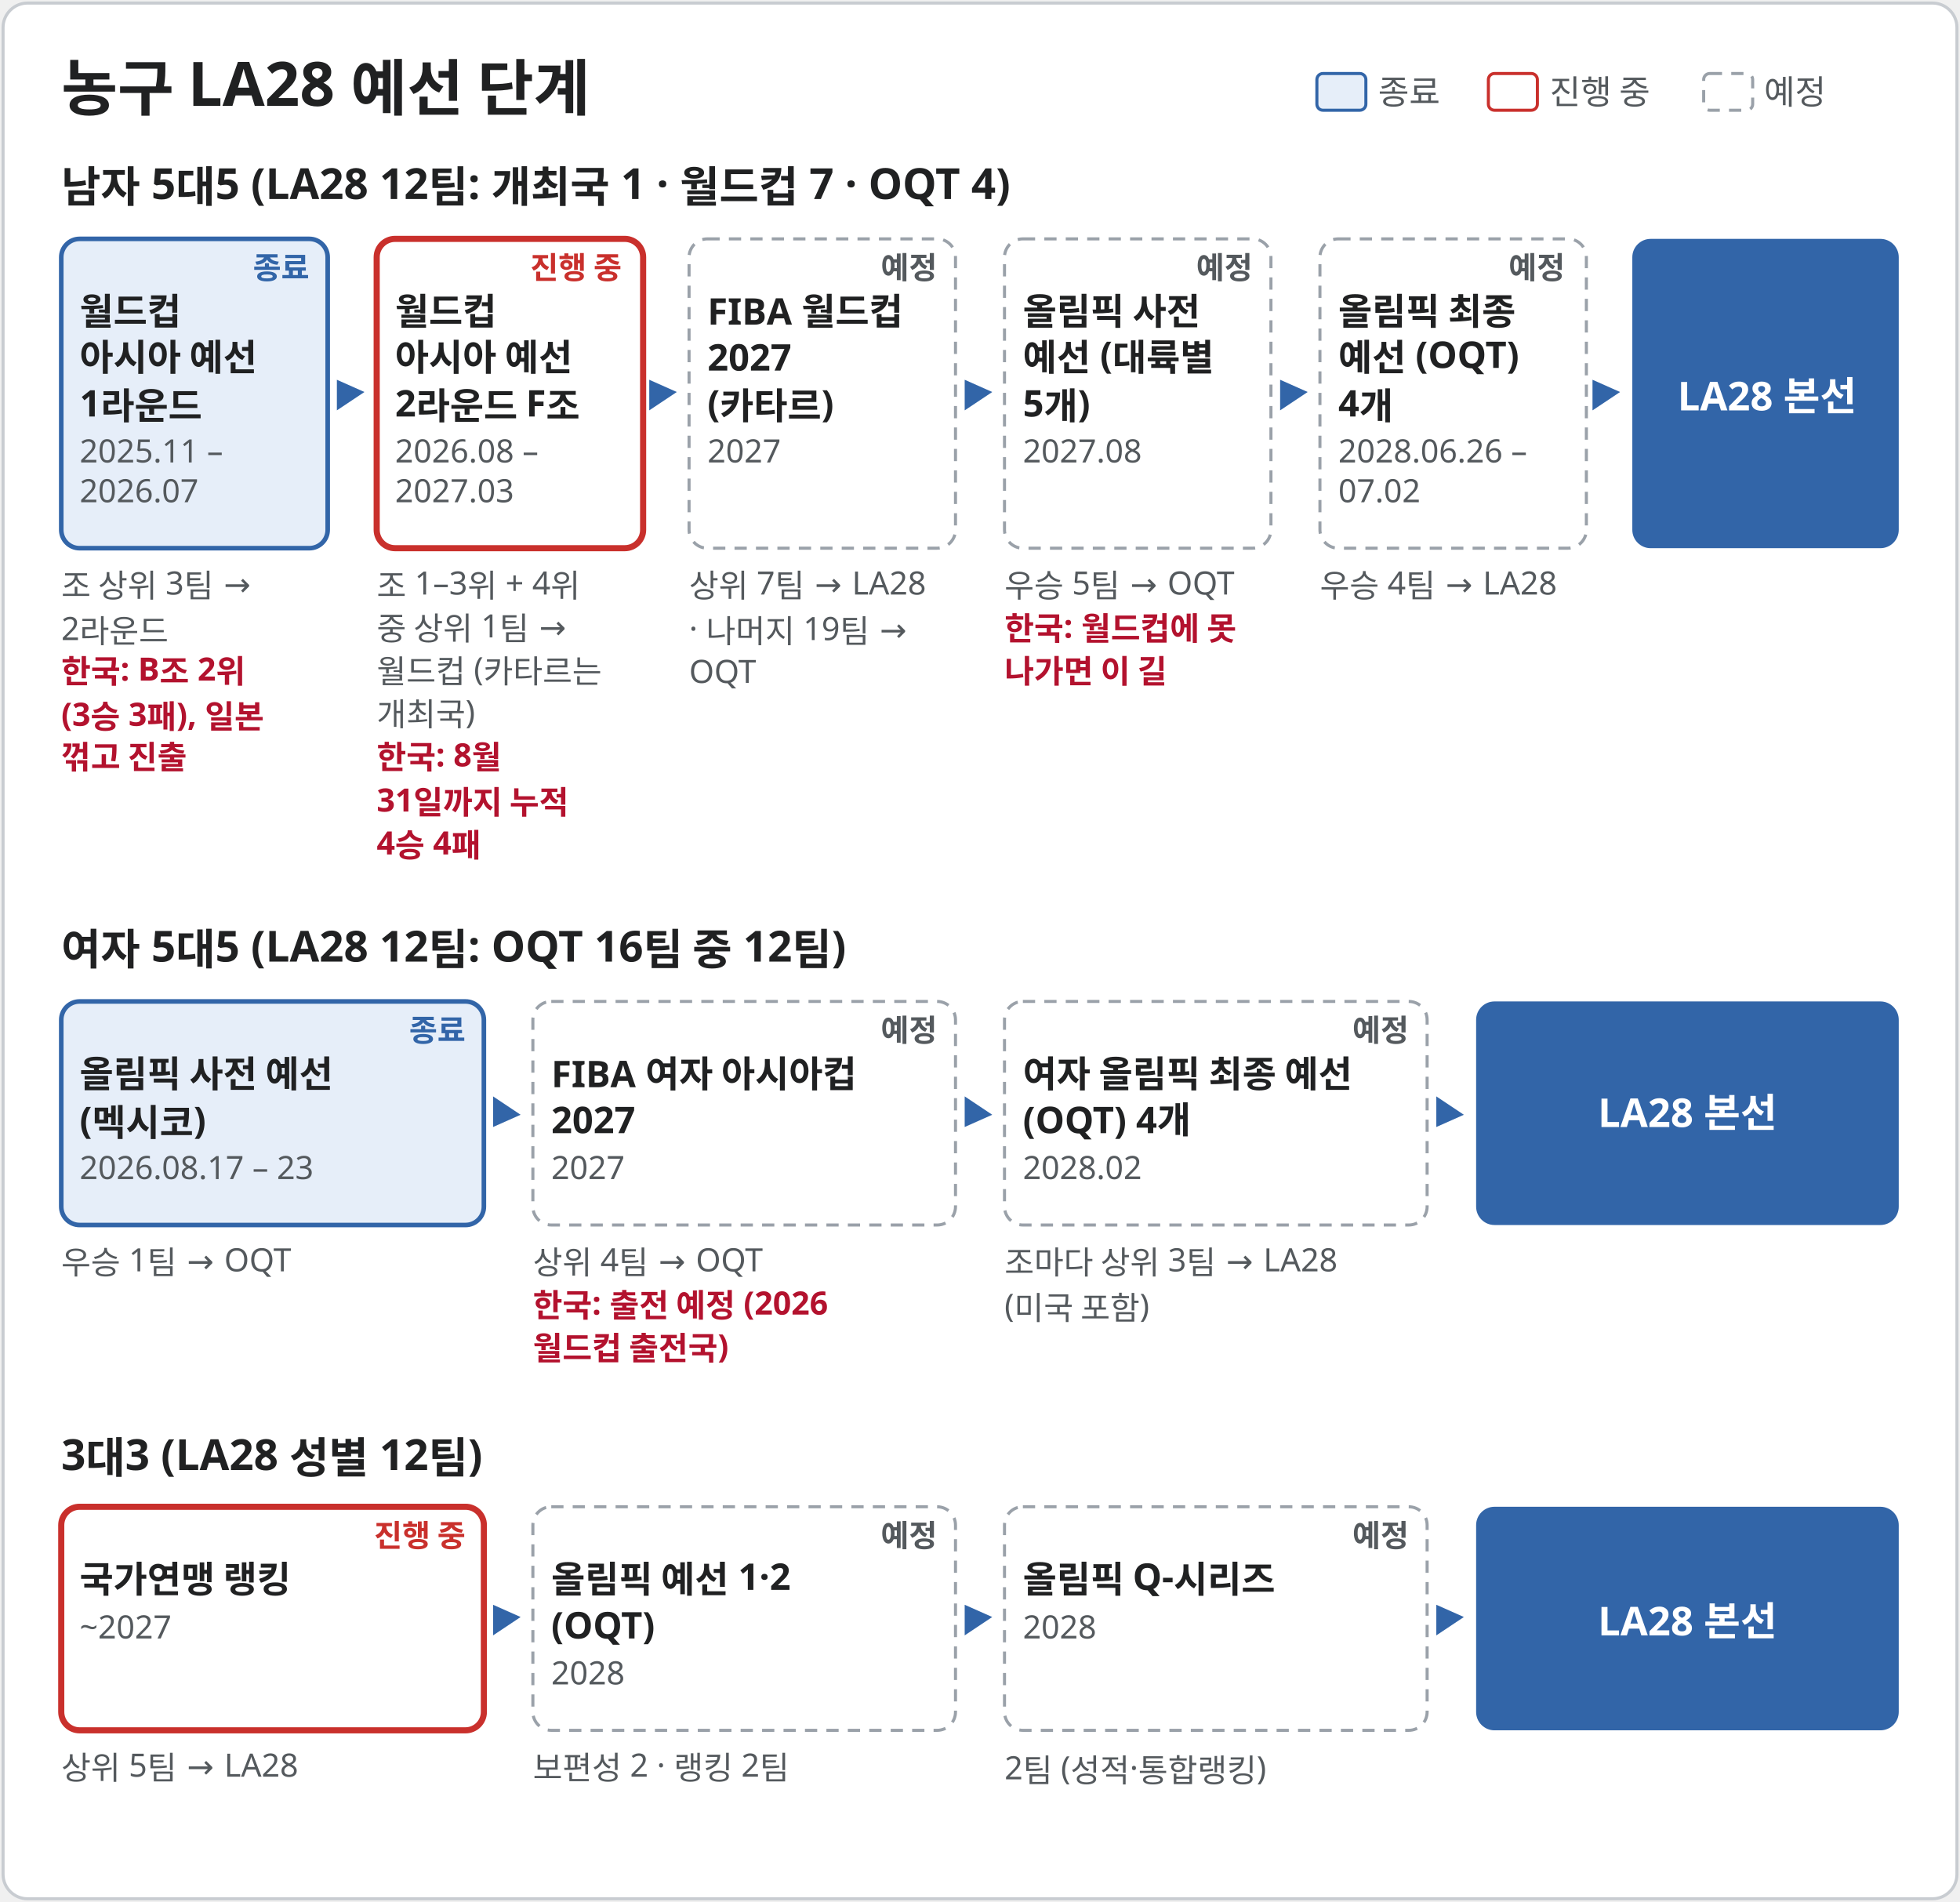
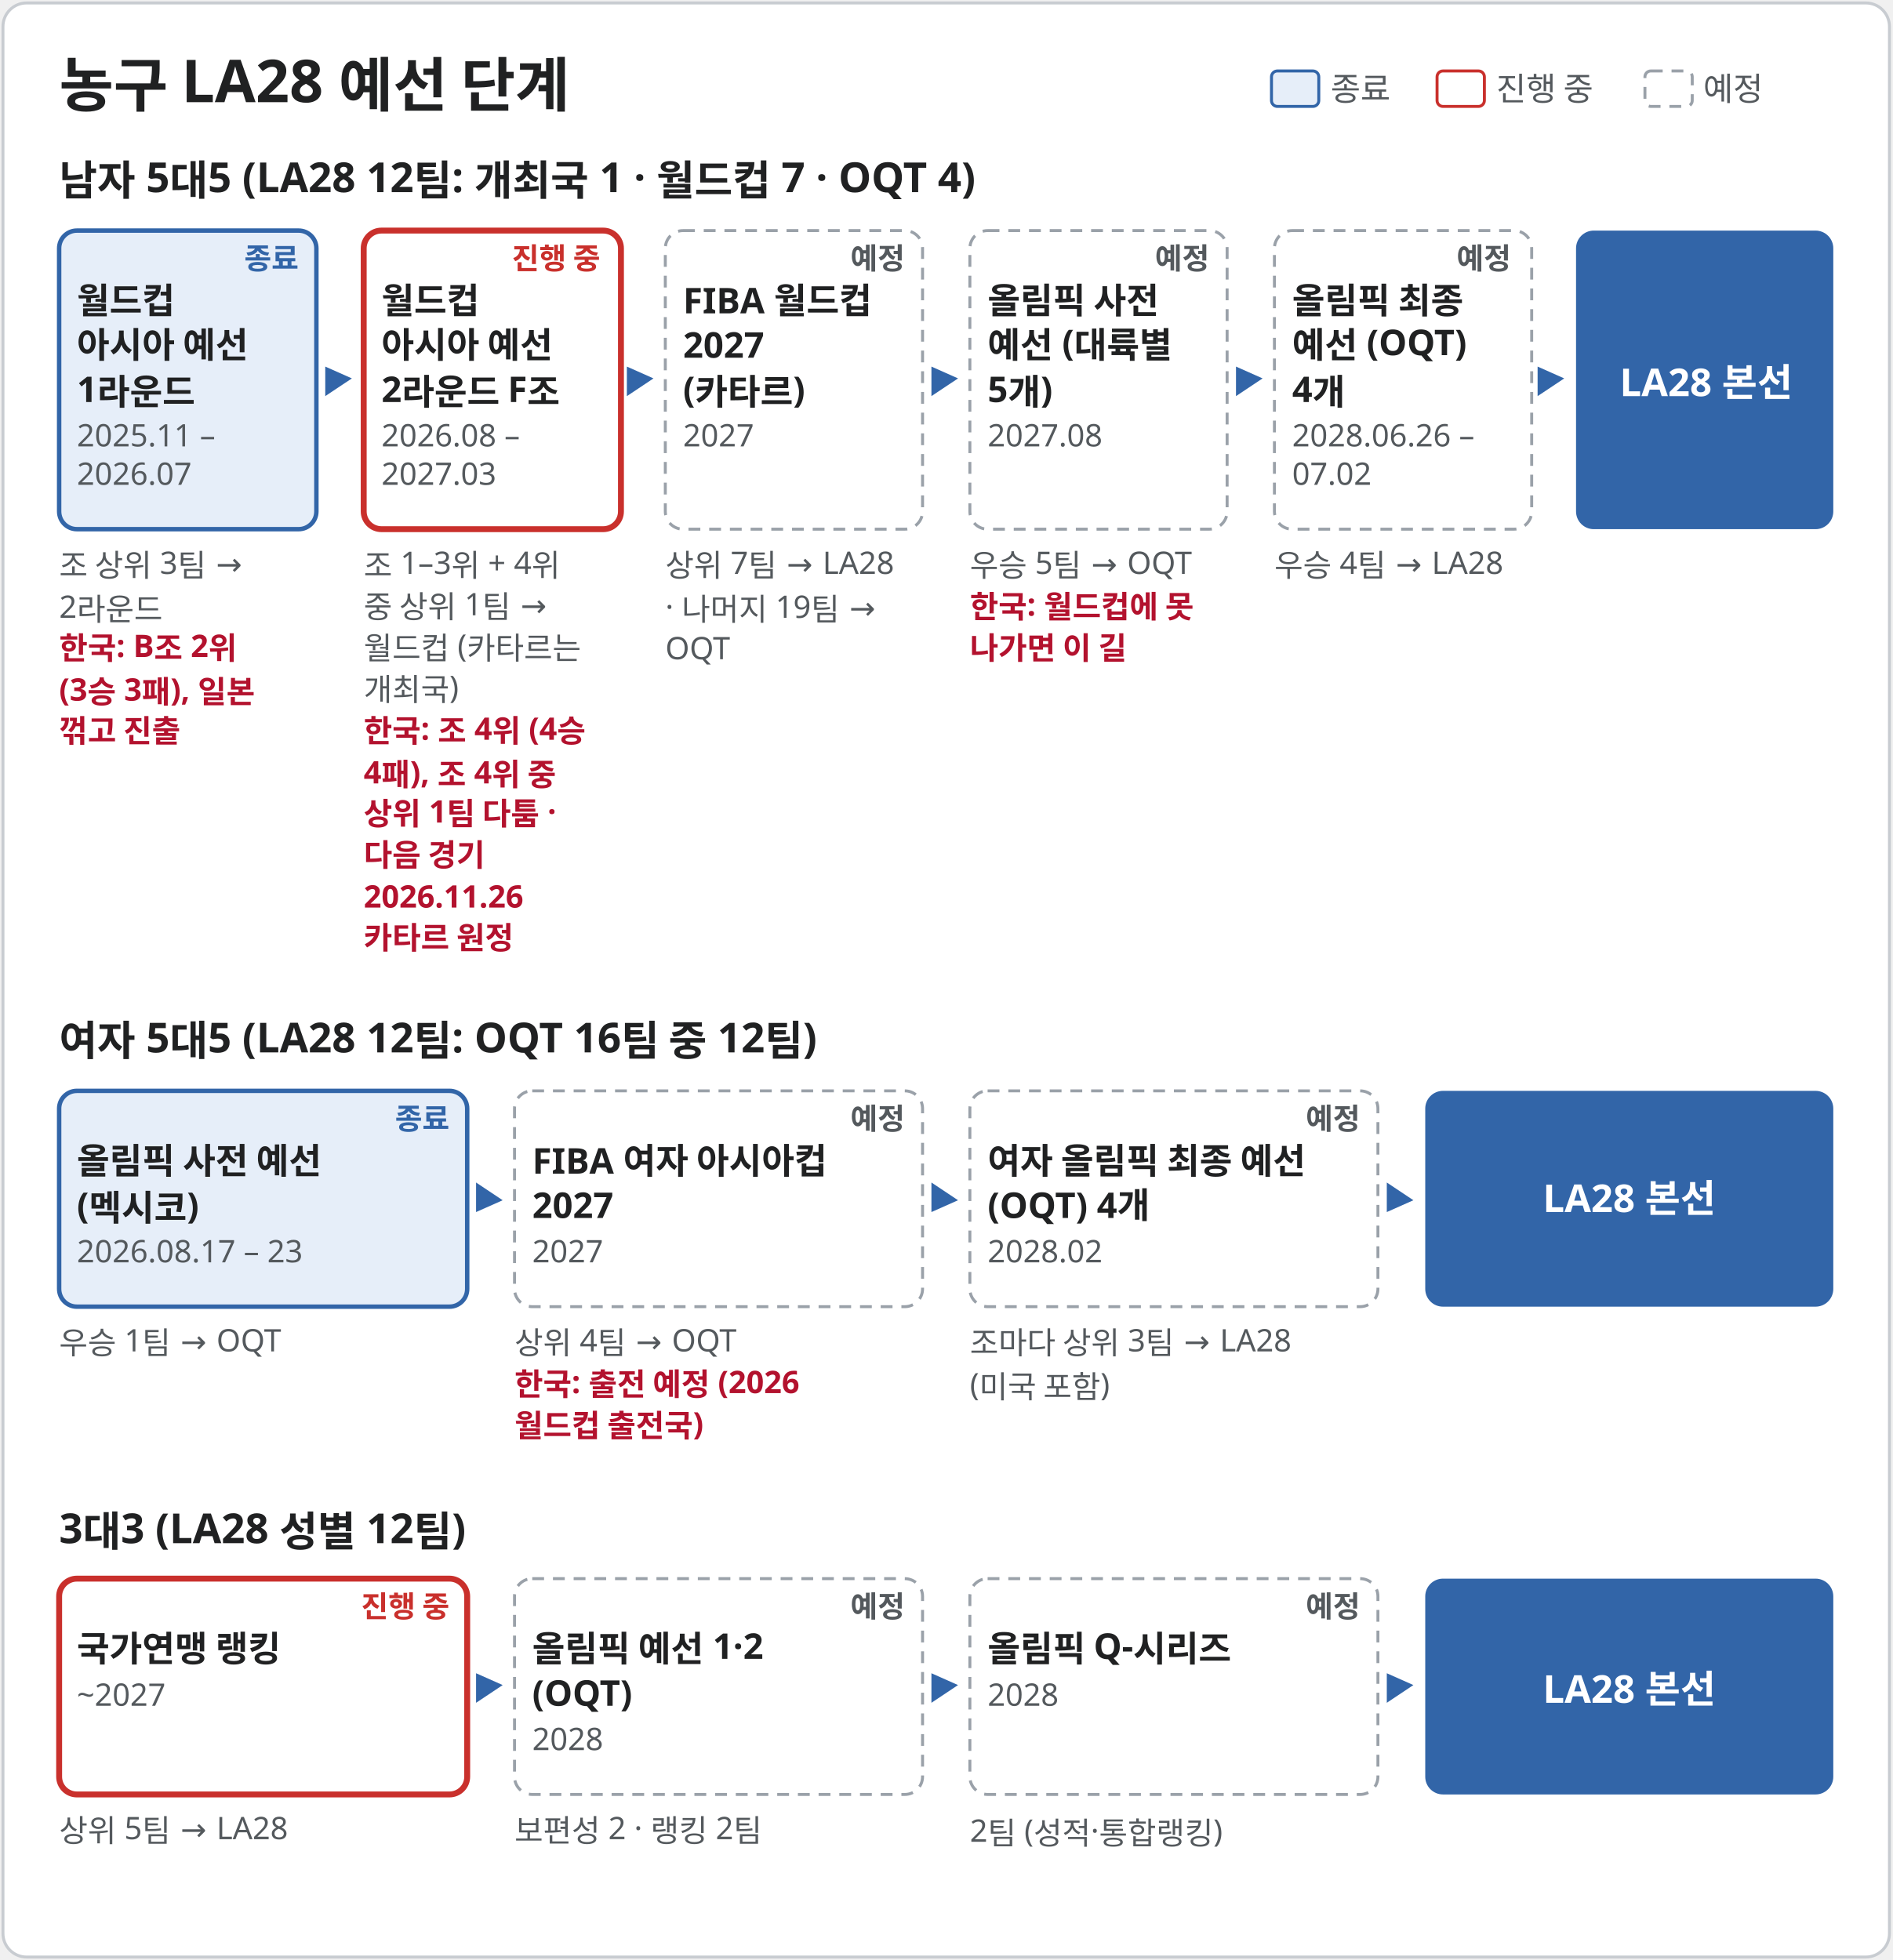
- <svg xmlns="http://www.w3.org/2000/svg" viewBox="0 0 640 621" width="640" height="621" role="img" aria-label="농구 LA28 예선 단계" font-family="'Malgun Gothic','Apple SD Gothic Neo','Noto Sans KR',sans-serif">
-   <rect x="1" y="1" width="638" height="619" rx="8" fill="#fff" stroke="#c8ccd1" />
+ <svg xmlns="http://www.w3.org/2000/svg" viewBox="0 0 640 663" width="640" height="663" role="img" aria-label="농구 LA28 예선 단계" font-family="'Malgun Gothic','Apple SD Gothic Neo','Noto Sans KR',sans-serif">
+   <rect x="1" y="1" width="638" height="661" rx="8" fill="#fff" stroke="#c8ccd1" />
  <text x="20" y="36" font-size="20" fill="#202122" font-weight="bold" text-anchor="start">농구 LA28 예선 단계</text>
  <rect x="430" y="24" width="16" height="12" rx="2" fill="#e6eef9" stroke="#3265a8" />
  <text x="450" y="34" font-size="11" fill="#54595d" font-weight="normal" text-anchor="start">종료</text>
  <rect x="486.0" y="24" width="16" height="12" rx="2" fill="#fff" stroke="#c9302c" />
  <text x="506" y="34" font-size="11" fill="#54595d" font-weight="normal" text-anchor="start">진행 중</text>
  <rect x="556.3" y="24" width="16" height="12" rx="2" fill="#fff" stroke="#9aa1a9" stroke-dasharray="4 3" />
  <text x="576" y="34" font-size="11" fill="#54595d" font-weight="normal" text-anchor="start">예정</text>
  <text x="20" y="66" font-size="14" fill="#202122" font-weight="bold" text-anchor="start">남자 5대5 (LA28 12팀: 개최국 1 · 월드컵 7 · OQT 4)</text>
  <rect x="20" y="78" width="87" height="101" rx="6" fill="#e6eef9" stroke="#3265a8" stroke-width="1.5" />
  <text x="101" y="91" font-size="10" fill="#3265a8" font-weight="bold" text-anchor="end">종료</text>
  <text x="26" y="106" font-size="12" fill="#202122" font-weight="bold" text-anchor="start">월드컵</text>
  <text x="26" y="121" font-size="12" fill="#202122" font-weight="bold" text-anchor="start">아시아 예선</text>
  <text x="26" y="136" font-size="12" fill="#202122" font-weight="bold" text-anchor="start">1라운드</text>
  <text x="26" y="151" font-size="10.5" fill="#54595d" font-weight="normal" text-anchor="start">2025.11 –</text>
  <text x="26" y="164" font-size="10.5" fill="#54595d" font-weight="normal" text-anchor="start">2026.07</text>
  <path d="M110 124 L119 128 L110 134" fill="#3265a8" />
  <rect x="123" y="78" width="87" height="101" rx="6" fill="#fff" stroke="#c9302c" stroke-width="2" />
  <text x="203" y="91" font-size="10" fill="#c9302c" font-weight="bold" text-anchor="end">진행 중</text>
  <text x="129" y="106" font-size="12" fill="#202122" font-weight="bold" text-anchor="start">월드컵</text>
  <text x="129" y="121" font-size="12" fill="#202122" font-weight="bold" text-anchor="start">아시아 예선</text>
  <text x="129" y="136" font-size="12" fill="#202122" font-weight="bold" text-anchor="start">2라운드 F조</text>
  <text x="129" y="151" font-size="10.5" fill="#54595d" font-weight="normal" text-anchor="start">2026.08 –</text>
  <text x="129" y="164" font-size="10.5" fill="#54595d" font-weight="normal" text-anchor="start">2027.03</text>
  <path d="M212 124 L221 128 L212 134" fill="#3265a8" />
  <rect x="225" y="78" width="87" height="101" rx="6" fill="#fff" stroke="#9aa1a9" stroke-dasharray="4 3" />
  <text x="306" y="91" font-size="10" fill="#54595d" font-weight="bold" text-anchor="end">예정</text>
  <text x="231" y="106" font-size="12" fill="#202122" font-weight="bold" text-anchor="start">FIBA 월드컵</text>
  <text x="231" y="121" font-size="12" fill="#202122" font-weight="bold" text-anchor="start">2027</text>
  <text x="231" y="136" font-size="12" fill="#202122" font-weight="bold" text-anchor="start">(카타르)</text>
  <text x="231" y="151" font-size="10.5" fill="#54595d" font-weight="normal" text-anchor="start">2027</text>
  <path d="M315 124 L324 128 L315 134" fill="#3265a8" />
  <rect x="328" y="78" width="87" height="101" rx="6" fill="#fff" stroke="#9aa1a9" stroke-dasharray="4 3" />
  <text x="409" y="91" font-size="10" fill="#54595d" font-weight="bold" text-anchor="end">예정</text>
  <text x="334" y="106" font-size="12" fill="#202122" font-weight="bold" text-anchor="start">올림픽 사전</text>
  <text x="334" y="121" font-size="12" fill="#202122" font-weight="bold" text-anchor="start">예선 (대륙별</text>
  <text x="334" y="136" font-size="12" fill="#202122" font-weight="bold" text-anchor="start">5개)</text>
  <text x="334" y="151" font-size="10.5" fill="#54595d" font-weight="normal" text-anchor="start">2027.08</text>
  <path d="M418 124 L427 128 L418 134" fill="#3265a8" />
  <rect x="431" y="78" width="87" height="101" rx="6" fill="#fff" stroke="#9aa1a9" stroke-dasharray="4 3" />
  <text x="511" y="91" font-size="10" fill="#54595d" font-weight="bold" text-anchor="end">예정</text>
  <text x="437" y="106" font-size="12" fill="#202122" font-weight="bold" text-anchor="start">올림픽 최종</text>
  <text x="437" y="121" font-size="12" fill="#202122" font-weight="bold" text-anchor="start">예선 (OQT)</text>
  <text x="437" y="136" font-size="12" fill="#202122" font-weight="bold" text-anchor="start">4개</text>
  <text x="437" y="151" font-size="10.5" fill="#54595d" font-weight="normal" text-anchor="start">2028.06.26 –</text>
  <text x="437" y="164" font-size="10.5" fill="#54595d" font-weight="normal" text-anchor="start">07.02</text>
  <path d="M520 124 L529 128 L520 134" fill="#3265a8" />
  <rect x="533" y="78" width="87" height="101" rx="6" fill="#3265a8" />
  <text x="577" y="134" font-size="13" fill="#fff" font-weight="bold" text-anchor="middle">LA28 본선</text>
  <text x="20" y="195" font-size="10.5" fill="#54595d" font-weight="normal" text-anchor="start">조 상위 3팀 →</text>
  <text x="20" y="209" font-size="10.5" fill="#54595d" font-weight="normal" text-anchor="start">2라운드</text>
  <text x="20" y="223" font-size="10.5" fill="#b3122e" font-weight="bold" text-anchor="start">한국: B조 2위</text>
  <text x="20" y="237" font-size="10.5" fill="#b3122e" font-weight="bold" text-anchor="start">(3승 3패), 일본</text>
  <text x="20" y="251" font-size="10.5" fill="#b3122e" font-weight="bold" text-anchor="start">꺾고 진출</text>
  <text x="123" y="195" font-size="10.5" fill="#54595d" font-weight="normal" text-anchor="start">조 1–3위 + 4위</text>
  <text x="123" y="209" font-size="10.5" fill="#54595d" font-weight="normal" text-anchor="start">중 상위 1팀 →</text>
  <text x="123" y="223" font-size="10.5" fill="#54595d" font-weight="normal" text-anchor="start">월드컵 (카타르는</text>
  <text x="123" y="237" font-size="10.5" fill="#54595d" font-weight="normal" text-anchor="start">개최국)</text>
-   <text x="123" y="251" font-size="10.5" fill="#b3122e" font-weight="bold" text-anchor="start">한국: 8월</text>
-   <text x="123" y="265" font-size="10.5" fill="#b3122e" font-weight="bold" text-anchor="start">31일까지 누적</text>
-   <text x="123" y="279" font-size="10.5" fill="#b3122e" font-weight="bold" text-anchor="start">4승 4패</text>
+   <text x="123" y="251" font-size="10.5" fill="#b3122e" font-weight="bold" text-anchor="start">한국: 조 4위 (4승</text>
+   <text x="123" y="265" font-size="10.5" fill="#b3122e" font-weight="bold" text-anchor="start">4패), 조 4위 중</text>
+   <text x="123" y="279" font-size="10.5" fill="#b3122e" font-weight="bold" text-anchor="start">상위 1팀 다툼 ·</text>
+   <text x="123" y="293" font-size="10.5" fill="#b3122e" font-weight="bold" text-anchor="start">다음 경기</text>
+   <text x="123" y="307" font-size="10.5" fill="#b3122e" font-weight="bold" text-anchor="start">2026.11.26</text>
+   <text x="123" y="321" font-size="10.5" fill="#b3122e" font-weight="bold" text-anchor="start">카타르 원정</text>
  <text x="225" y="195" font-size="10.5" fill="#54595d" font-weight="normal" text-anchor="start">상위 7팀 → LA28</text>
  <text x="225" y="209" font-size="10.5" fill="#54595d" font-weight="normal" text-anchor="start">· 나머지 19팀 →</text>
  <text x="225" y="223" font-size="10.5" fill="#54595d" font-weight="normal" text-anchor="start">OQT</text>
  <text x="328" y="195" font-size="10.5" fill="#54595d" font-weight="normal" text-anchor="start">우승 5팀 → OQT</text>
  <text x="328" y="209" font-size="10.5" fill="#b3122e" font-weight="bold" text-anchor="start">한국: 월드컵에 못</text>
  <text x="328" y="223" font-size="10.5" fill="#b3122e" font-weight="bold" text-anchor="start">나가면 이 길</text>
  <text x="431" y="195" font-size="10.5" fill="#54595d" font-weight="normal" text-anchor="start">우승 4팀 → LA28</text>
-   <text x="20" y="315" font-size="14" fill="#202122" font-weight="bold" text-anchor="start">여자 5대5 (LA28 12팀: OQT 16팀 중 12팀)</text>
-   <rect x="20" y="327" width="138" height="73" rx="6" fill="#e6eef9" stroke="#3265a8" stroke-width="1.5" />
-   <text x="152" y="340" font-size="10" fill="#3265a8" font-weight="bold" text-anchor="end">종료</text>
-   <text x="26" y="355" font-size="12" fill="#202122" font-weight="bold" text-anchor="start">올림픽 사전 예선</text>
-   <text x="26" y="370" font-size="12" fill="#202122" font-weight="bold" text-anchor="start">(멕시코)</text>
-   <text x="26" y="385" font-size="10.5" fill="#54595d" font-weight="normal" text-anchor="start">2026.08.17 – 23</text>
-   <path d="M161 358 L170 364 L161 368" fill="#3265a8" />
-   <rect x="174" y="327" width="138" height="73" rx="6" fill="#fff" stroke="#9aa1a9" stroke-dasharray="4 3" />
-   <text x="306" y="340" font-size="10" fill="#54595d" font-weight="bold" text-anchor="end">예정</text>
-   <text x="180" y="355" font-size="12" fill="#202122" font-weight="bold" text-anchor="start">FIBA 여자 아시아컵</text>
-   <text x="180" y="370" font-size="12" fill="#202122" font-weight="bold" text-anchor="start">2027</text>
-   <text x="180" y="385" font-size="10.5" fill="#54595d" font-weight="normal" text-anchor="start">2027</text>
-   <path d="M315 358 L324 364 L315 368" fill="#3265a8" />
-   <rect x="328" y="327" width="138" height="73" rx="6" fill="#fff" stroke="#9aa1a9" stroke-dasharray="4 3" />
-   <text x="460" y="340" font-size="10" fill="#54595d" font-weight="bold" text-anchor="end">예정</text>
-   <text x="334" y="355" font-size="12" fill="#202122" font-weight="bold" text-anchor="start">여자 올림픽 최종 예선</text>
-   <text x="334" y="370" font-size="12" fill="#202122" font-weight="bold" text-anchor="start">(OQT) 4개</text>
-   <text x="334" y="385" font-size="10.5" fill="#54595d" font-weight="normal" text-anchor="start">2028.02</text>
-   <path d="M469 358 L478 364 L469 368" fill="#3265a8" />
-   <rect x="482" y="327" width="138" height="73" rx="6" fill="#3265a8" />
-   <text x="551" y="368" font-size="13" fill="#fff" font-weight="bold" text-anchor="middle">LA28 본선</text>
-   <text x="20" y="416" font-size="10.5" fill="#54595d" font-weight="normal" text-anchor="start">우승 1팀 → OQT</text>
-   <text x="174" y="416" font-size="10.5" fill="#54595d" font-weight="normal" text-anchor="start">상위 4팀 → OQT</text>
-   <text x="174" y="430" font-size="10.5" fill="#b3122e" font-weight="bold" text-anchor="start">한국: 출전 예정 (2026</text>
-   <text x="174" y="444" font-size="10.5" fill="#b3122e" font-weight="bold" text-anchor="start">월드컵 출전국)</text>
-   <text x="328" y="416" font-size="10.5" fill="#54595d" font-weight="normal" text-anchor="start">조마다 상위 3팀 → LA28</text>
-   <text x="328" y="430" font-size="10.5" fill="#54595d" font-weight="normal" text-anchor="start">(미국 포함)</text>
-   <text x="20" y="480" font-size="14" fill="#202122" font-weight="bold" text-anchor="start">3대3 (LA28 성별 12팀)</text>
-   <rect x="20" y="492" width="138" height="73" rx="6" fill="#fff" stroke="#c9302c" stroke-width="2" />
-   <text x="152" y="505" font-size="10" fill="#c9302c" font-weight="bold" text-anchor="end">진행 중</text>
-   <text x="26" y="520" font-size="12" fill="#202122" font-weight="bold" text-anchor="start">국가연맹 랭킹</text>
-   <text x="26" y="535" font-size="10.5" fill="#54595d" font-weight="normal" text-anchor="start">~2027</text>
-   <path d="M161 524 L170 528 L161 534" fill="#3265a8" />
-   <rect x="174" y="492" width="138" height="73" rx="6" fill="#fff" stroke="#9aa1a9" stroke-dasharray="4 3" />
-   <text x="306" y="505" font-size="10" fill="#54595d" font-weight="bold" text-anchor="end">예정</text>
-   <text x="180" y="520" font-size="12" fill="#202122" font-weight="bold" text-anchor="start">올림픽 예선 1·2</text>
-   <text x="180" y="535" font-size="12" fill="#202122" font-weight="bold" text-anchor="start">(OQT)</text>
-   <text x="180" y="550" font-size="10.5" fill="#54595d" font-weight="normal" text-anchor="start">2028</text>
-   <path d="M315 524 L324 528 L315 534" fill="#3265a8" />
-   <rect x="328" y="492" width="138" height="73" rx="6" fill="#fff" stroke="#9aa1a9" stroke-dasharray="4 3" />
-   <text x="460" y="505" font-size="10" fill="#54595d" font-weight="bold" text-anchor="end">예정</text>
-   <text x="334" y="520" font-size="12" fill="#202122" font-weight="bold" text-anchor="start">올림픽 Q-시리즈</text>
-   <text x="334" y="535" font-size="10.5" fill="#54595d" font-weight="normal" text-anchor="start">2028</text>
-   <path d="M469 524 L478 528 L469 534" fill="#3265a8" />
-   <rect x="482" y="492" width="138" height="73" rx="6" fill="#3265a8" />
-   <text x="551" y="534" font-size="13" fill="#fff" font-weight="bold" text-anchor="middle">LA28 본선</text>
-   <text x="20" y="581" font-size="10.5" fill="#54595d" font-weight="normal" text-anchor="start">상위 5팀 → LA28</text>
-   <text x="174" y="581" font-size="10.5" fill="#54595d" font-weight="normal" text-anchor="start">보편성 2 · 랭킹 2팀</text>
-   <text x="328" y="581" font-size="10.5" fill="#54595d" font-weight="normal" text-anchor="start">2팀 (성적·통합랭킹)</text>
+   <text x="20" y="357" font-size="14" fill="#202122" font-weight="bold" text-anchor="start">여자 5대5 (LA28 12팀: OQT 16팀 중 12팀)</text>
+   <rect x="20" y="369" width="138" height="73" rx="6" fill="#e6eef9" stroke="#3265a8" stroke-width="1.5" />
+   <text x="152" y="382" font-size="10" fill="#3265a8" font-weight="bold" text-anchor="end">종료</text>
+   <text x="26" y="397" font-size="12" fill="#202122" font-weight="bold" text-anchor="start">올림픽 사전 예선</text>
+   <text x="26" y="412" font-size="12" fill="#202122" font-weight="bold" text-anchor="start">(멕시코)</text>
+   <text x="26" y="427" font-size="10.5" fill="#54595d" font-weight="normal" text-anchor="start">2026.08.17 – 23</text>
+   <path d="M161 400 L170 406 L161 410" fill="#3265a8" />
+   <rect x="174" y="369" width="138" height="73" rx="6" fill="#fff" stroke="#9aa1a9" stroke-dasharray="4 3" />
+   <text x="306" y="382" font-size="10" fill="#54595d" font-weight="bold" text-anchor="end">예정</text>
+   <text x="180" y="397" font-size="12" fill="#202122" font-weight="bold" text-anchor="start">FIBA 여자 아시아컵</text>
+   <text x="180" y="412" font-size="12" fill="#202122" font-weight="bold" text-anchor="start">2027</text>
+   <text x="180" y="427" font-size="10.5" fill="#54595d" font-weight="normal" text-anchor="start">2027</text>
+   <path d="M315 400 L324 406 L315 410" fill="#3265a8" />
+   <rect x="328" y="369" width="138" height="73" rx="6" fill="#fff" stroke="#9aa1a9" stroke-dasharray="4 3" />
+   <text x="460" y="382" font-size="10" fill="#54595d" font-weight="bold" text-anchor="end">예정</text>
+   <text x="334" y="397" font-size="12" fill="#202122" font-weight="bold" text-anchor="start">여자 올림픽 최종 예선</text>
+   <text x="334" y="412" font-size="12" fill="#202122" font-weight="bold" text-anchor="start">(OQT) 4개</text>
+   <text x="334" y="427" font-size="10.5" fill="#54595d" font-weight="normal" text-anchor="start">2028.02</text>
+   <path d="M469 400 L478 406 L469 410" fill="#3265a8" />
+   <rect x="482" y="369" width="138" height="73" rx="6" fill="#3265a8" />
+   <text x="551" y="410" font-size="13" fill="#fff" font-weight="bold" text-anchor="middle">LA28 본선</text>
+   <text x="20" y="458" font-size="10.5" fill="#54595d" font-weight="normal" text-anchor="start">우승 1팀 → OQT</text>
+   <text x="174" y="458" font-size="10.5" fill="#54595d" font-weight="normal" text-anchor="start">상위 4팀 → OQT</text>
+   <text x="174" y="472" font-size="10.5" fill="#b3122e" font-weight="bold" text-anchor="start">한국: 출전 예정 (2026</text>
+   <text x="174" y="486" font-size="10.5" fill="#b3122e" font-weight="bold" text-anchor="start">월드컵 출전국)</text>
+   <text x="328" y="458" font-size="10.5" fill="#54595d" font-weight="normal" text-anchor="start">조마다 상위 3팀 → LA28</text>
+   <text x="328" y="472" font-size="10.5" fill="#54595d" font-weight="normal" text-anchor="start">(미국 포함)</text>
+   <text x="20" y="522" font-size="14" fill="#202122" font-weight="bold" text-anchor="start">3대3 (LA28 성별 12팀)</text>
+   <rect x="20" y="534" width="138" height="73" rx="6" fill="#fff" stroke="#c9302c" stroke-width="2" />
+   <text x="152" y="547" font-size="10" fill="#c9302c" font-weight="bold" text-anchor="end">진행 중</text>
+   <text x="26" y="562" font-size="12" fill="#202122" font-weight="bold" text-anchor="start">국가연맹 랭킹</text>
+   <text x="26" y="577" font-size="10.5" fill="#54595d" font-weight="normal" text-anchor="start">~2027</text>
+   <path d="M161 566 L170 570 L161 576" fill="#3265a8" />
+   <rect x="174" y="534" width="138" height="73" rx="6" fill="#fff" stroke="#9aa1a9" stroke-dasharray="4 3" />
+   <text x="306" y="547" font-size="10" fill="#54595d" font-weight="bold" text-anchor="end">예정</text>
+   <text x="180" y="562" font-size="12" fill="#202122" font-weight="bold" text-anchor="start">올림픽 예선 1·2</text>
+   <text x="180" y="577" font-size="12" fill="#202122" font-weight="bold" text-anchor="start">(OQT)</text>
+   <text x="180" y="592" font-size="10.5" fill="#54595d" font-weight="normal" text-anchor="start">2028</text>
+   <path d="M315 566 L324 570 L315 576" fill="#3265a8" />
+   <rect x="328" y="534" width="138" height="73" rx="6" fill="#fff" stroke="#9aa1a9" stroke-dasharray="4 3" />
+   <text x="460" y="547" font-size="10" fill="#54595d" font-weight="bold" text-anchor="end">예정</text>
+   <text x="334" y="562" font-size="12" fill="#202122" font-weight="bold" text-anchor="start">올림픽 Q-시리즈</text>
+   <text x="334" y="577" font-size="10.5" fill="#54595d" font-weight="normal" text-anchor="start">2028</text>
+   <path d="M469 566 L478 570 L469 576" fill="#3265a8" />
+   <rect x="482" y="534" width="138" height="73" rx="6" fill="#3265a8" />
+   <text x="551" y="576" font-size="13" fill="#fff" font-weight="bold" text-anchor="middle">LA28 본선</text>
+   <text x="20" y="623" font-size="10.5" fill="#54595d" font-weight="normal" text-anchor="start">상위 5팀 → LA28</text>
+   <text x="174" y="623" font-size="10.5" fill="#54595d" font-weight="normal" text-anchor="start">보편성 2 · 랭킹 2팀</text>
+   <text x="328" y="623" font-size="10.5" fill="#54595d" font-weight="normal" text-anchor="start">2팀 (성적·통합랭킹)</text>
</svg>
